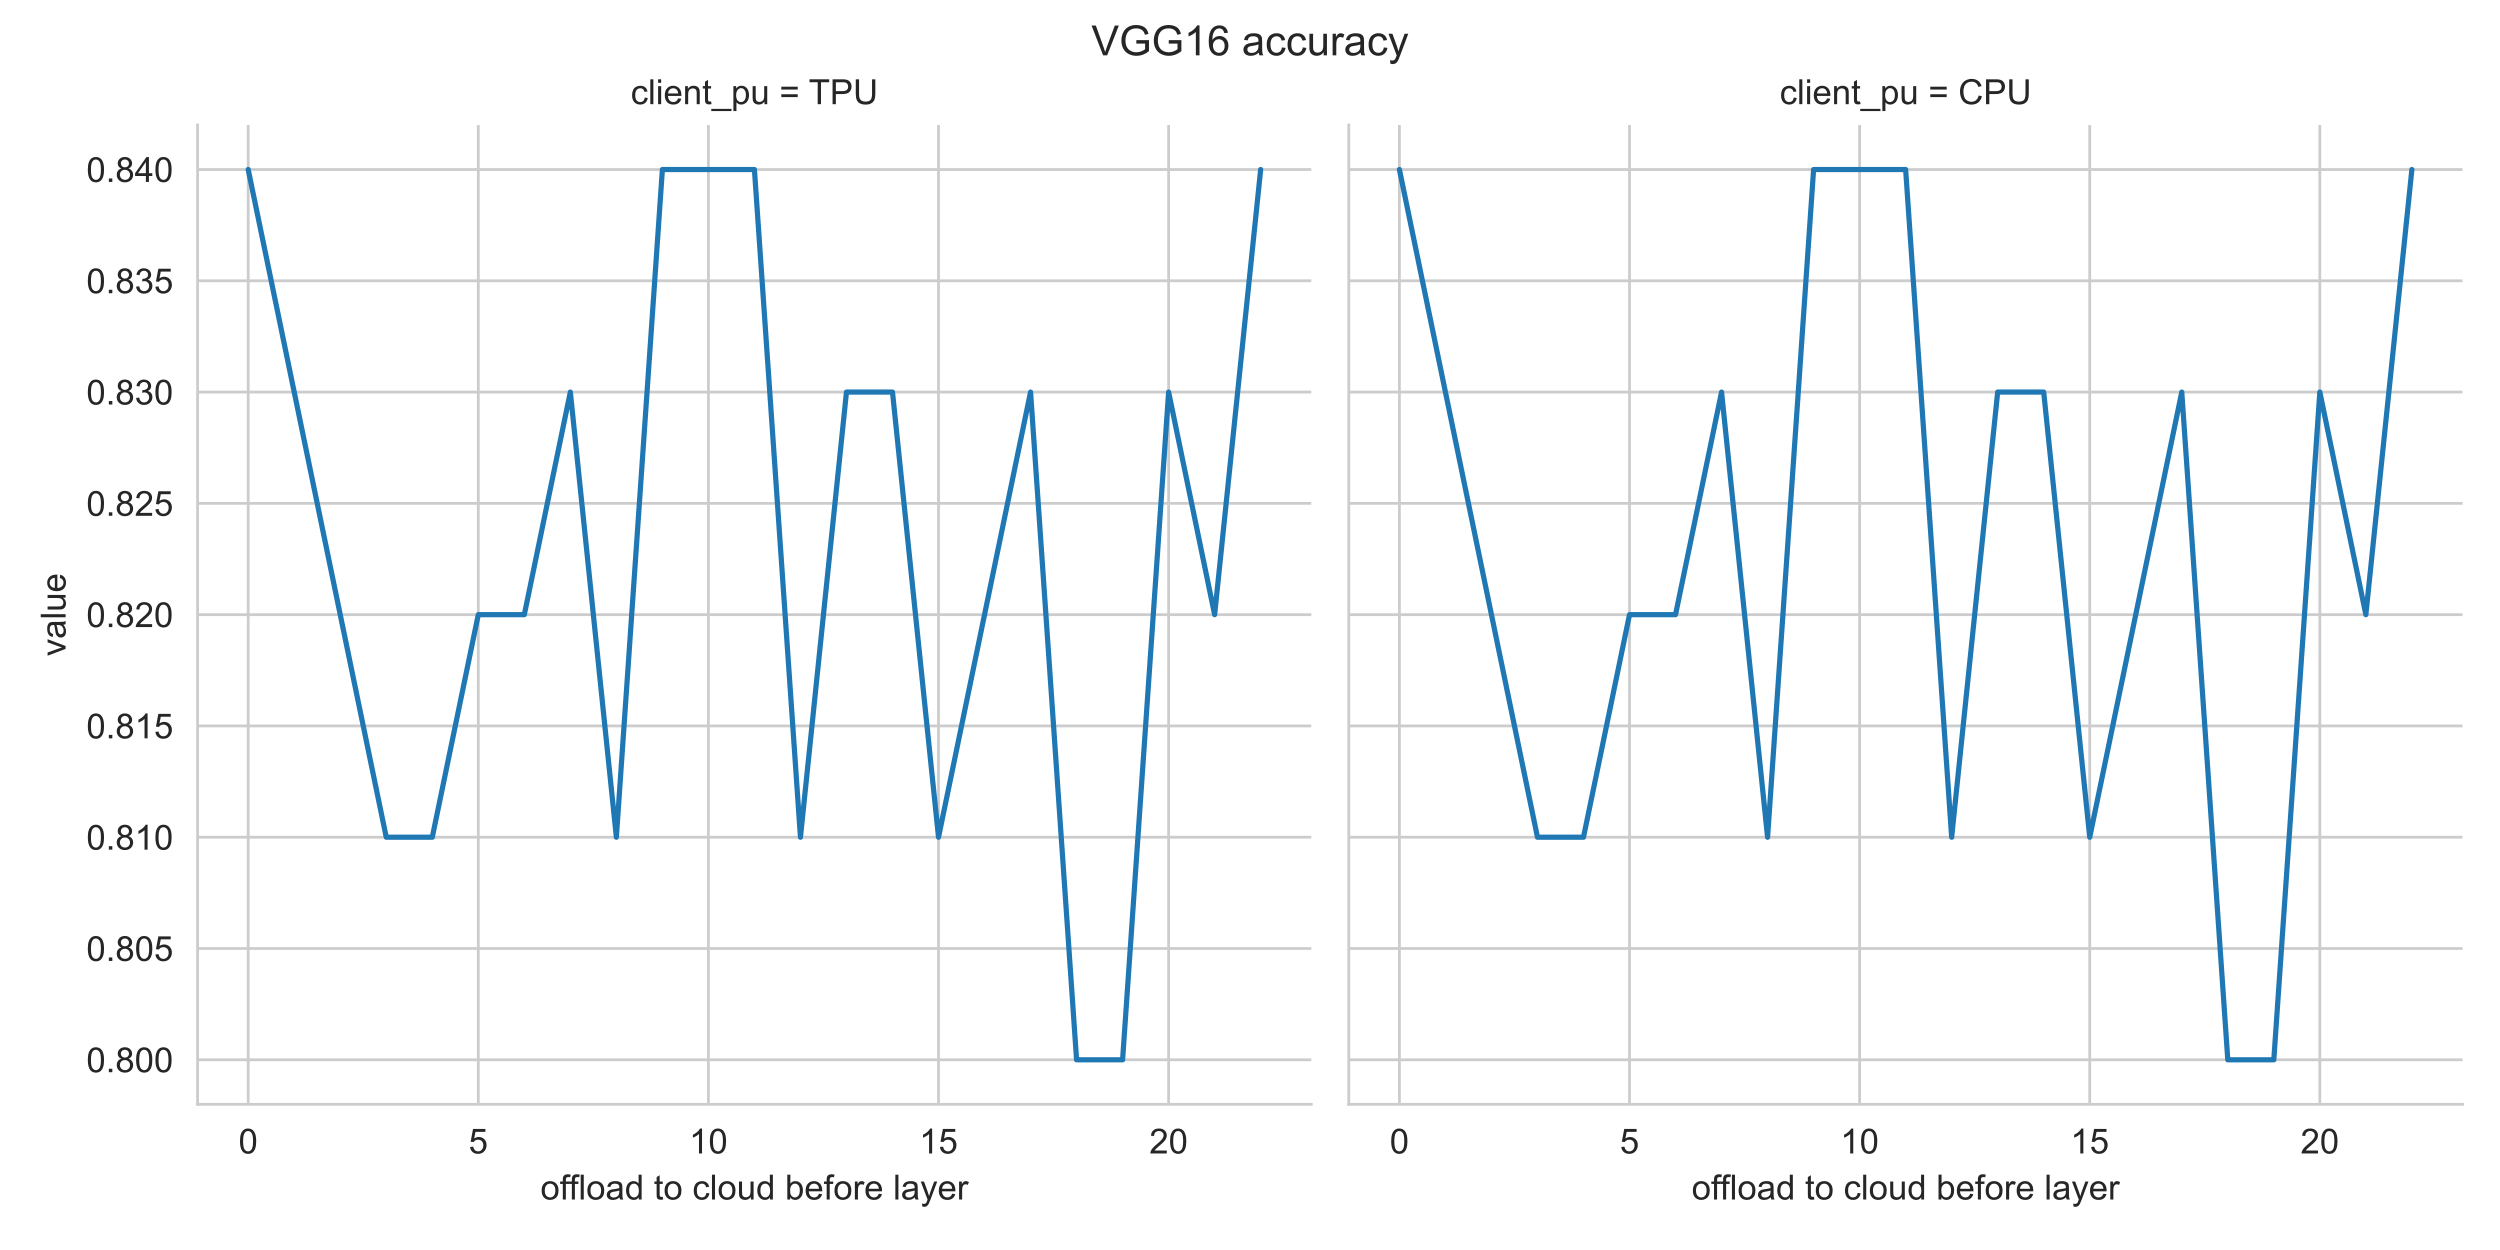
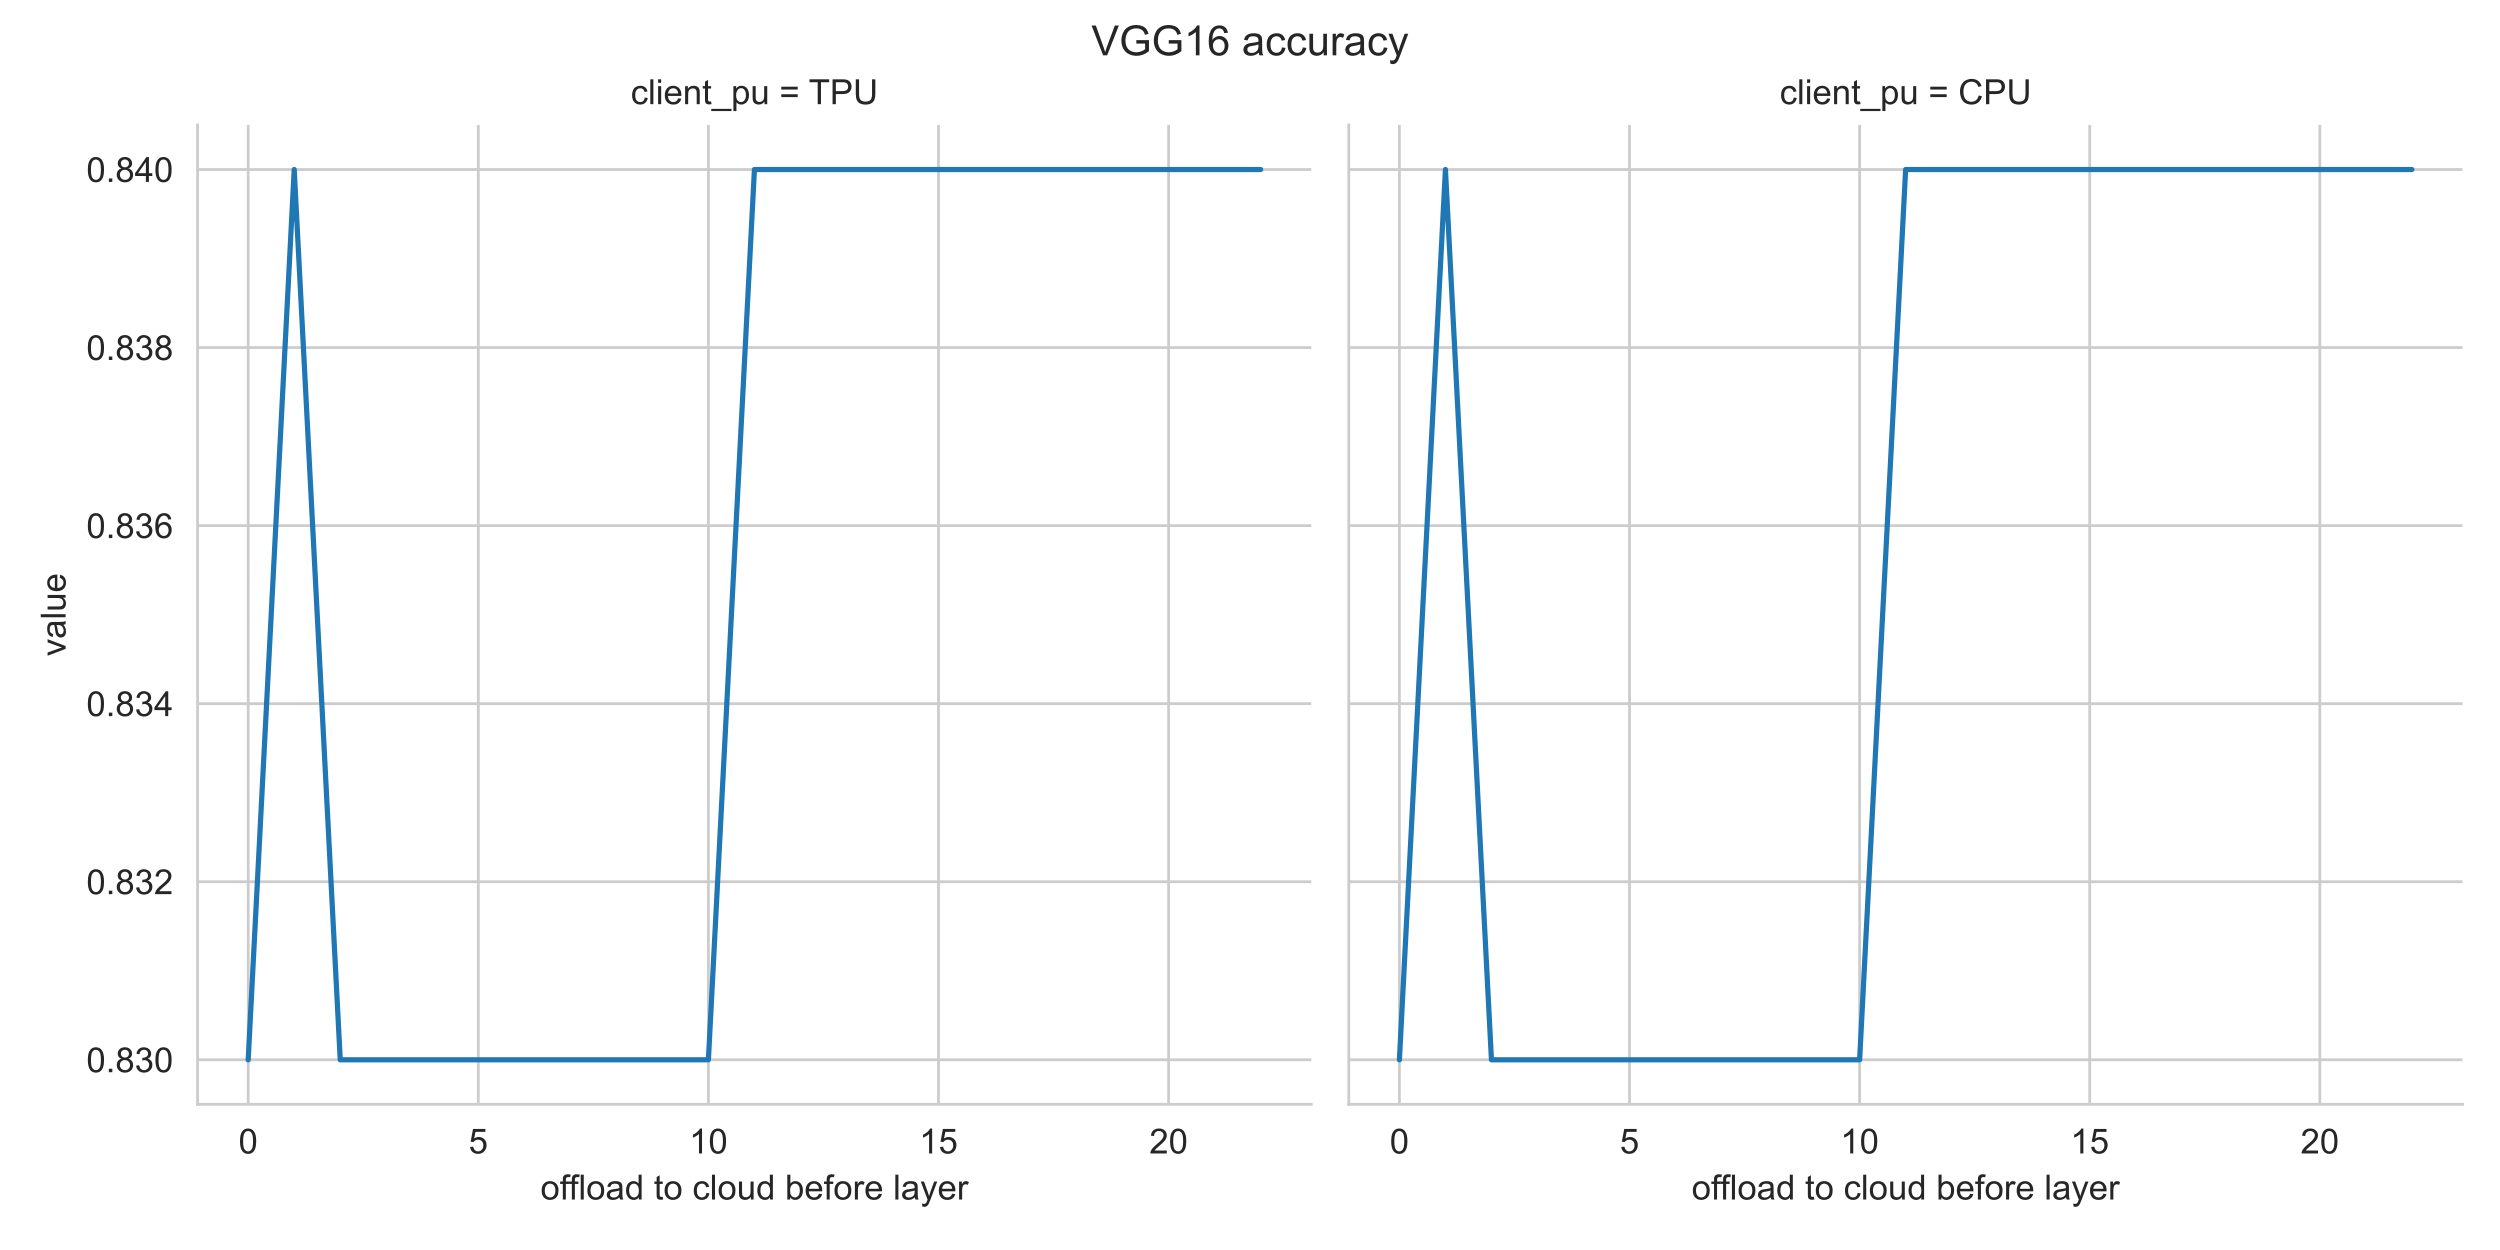
<svg xmlns="http://www.w3.org/2000/svg" xmlns:xlink="http://www.w3.org/1999/xlink" width="720pt" height="360pt" viewBox="0 0 720 360" version="1.1">
  <defs>
    <style type="text/css">*{stroke-linejoin: round; stroke-linecap: butt}</style>
  </defs>
  <g id="figure_1">
    <g id="patch_1">
      <path d="M 0 360  L 720 360  L 720 0  L 0 0  z " style="fill: #ffffff" />
    </g>
    <g id="axes_1">
      <g id="patch_2">
        <path d="M 56.9 318.04  L 377.65 318.04  L 377.65 36  L 56.9 36  z " style="fill: #ffffff" />
      </g>
      <g id="matplotlib.axis_1">
        <g id="xtick_1">
          <g id="line2d_1">
-             <path d="M 71.48 318.04  L 71.48 36  " clip-path="url(#p18157ffab8)" style="fill: none; stroke: #cccccc; stroke-width: 0.8; stroke-linecap: round" />
+             <path d="M 71.48 318.04  L 71.48 36  " clip-path="url(#pc9072cacc8)" style="fill: none; stroke: #cccccc; stroke-width: 0.8; stroke-linecap: round" />
          </g>
          <g id="text_1">
            <g style="fill: #262626" transform="translate(68.69908 332.1978) scale(0.1 -0.1)">
              <defs>
                <path id="ArialMT-30" d="M 266 2259  Q 266 3072 433 3567  Q 600 4063 929 4331  Q 1259 4600 1759 4600  Q 2128 4600 2406 4451  Q 2684 4303 2865 4023  Q 3047 3744 3150 3342  Q 3253 2941 3253 2259  Q 3253 1453 3087 958  Q 2922 463 2592 192  Q 2263 -78 1759 -78  Q 1097 -78 719 397  Q 266 969 266 2259  z M 844 2259  Q 844 1131 1108 757  Q 1372 384 1759 384  Q 2147 384 2411 759  Q 2675 1134 2675 2259  Q 2675 3391 2411 3762  Q 2147 4134 1753 4134  Q 1366 4134 1134 3806  Q 844 3388 844 2259  z " transform="scale(0.015625)" />
              </defs>
              <use xlink:href="#ArialMT-30" />
            </g>
          </g>
        </g>
        <g id="xtick_2">
          <g id="line2d_2">
-             <path d="M 137.75 318.04  L 137.75 36  " clip-path="url(#p18157ffab8)" style="fill: none; stroke: #cccccc; stroke-width: 0.8; stroke-linecap: round" />
+             <path d="M 137.75 318.04  L 137.75 36  " clip-path="url(#pc9072cacc8)" style="fill: none; stroke: #cccccc; stroke-width: 0.8; stroke-linecap: round" />
          </g>
          <g id="text_2">
            <g style="fill: #262626" transform="translate(134.9697 332.1978) scale(0.1 -0.1)">
              <defs>
                <path id="ArialMT-35" d="M 266 1200  L 856 1250  Q 922 819 1161 601  Q 1400 384 1738 384  Q 2144 384 2425 690  Q 2706 997 2706 1503  Q 2706 1984 2436 2262  Q 2166 2541 1728 2541  Q 1456 2541 1237 2417  Q 1019 2294 894 2097  L 366 2166  L 809 4519  L 3088 4519  L 3088 3981  L 1259 3981  L 1013 2750  Q 1425 3038 1878 3038  Q 2478 3038 2890 2622  Q 3303 2206 3303 1553  Q 3303 931 2941 478  Q 2500 -78 1738 -78  Q 1113 -78 717 272  Q 322 622 266 1200  z " transform="scale(0.015625)" />
              </defs>
              <use xlink:href="#ArialMT-35" />
            </g>
          </g>
        </g>
        <g id="xtick_3">
          <g id="line2d_3">
-             <path d="M 204.021 318.04  L 204.021 36  " clip-path="url(#p18157ffab8)" style="fill: none; stroke: #cccccc; stroke-width: 0.8; stroke-linecap: round" />
+             <path d="M 204.021 318.04  L 204.021 36  " clip-path="url(#pc9072cacc8)" style="fill: none; stroke: #cccccc; stroke-width: 0.8; stroke-linecap: round" />
          </g>
          <g id="text_3">
            <g style="fill: #262626" transform="translate(198.4599 332.1978) scale(0.1 -0.1)">
              <defs>
                <path id="ArialMT-31" d="M 2384 0  L 1822 0  L 1822 3584  Q 1619 3391 1289 3197  Q 959 3003 697 2906  L 697 3450  Q 1169 3672 1522 3987  Q 1875 4303 2022 4600  L 2384 4600  L 2384 0  z " transform="scale(0.015625)" />
              </defs>
              <use xlink:href="#ArialMT-31" />
              <use xlink:href="#ArialMT-30" x="55.615" />
            </g>
          </g>
        </g>
        <g id="xtick_4">
          <g id="line2d_4">
-             <path d="M 270.292 318.04  L 270.292 36  " clip-path="url(#p18157ffab8)" style="fill: none; stroke: #cccccc; stroke-width: 0.8; stroke-linecap: round" />
+             <path d="M 270.292 318.04  L 270.292 36  " clip-path="url(#pc9072cacc8)" style="fill: none; stroke: #cccccc; stroke-width: 0.8; stroke-linecap: round" />
          </g>
          <g id="text_4">
            <g style="fill: #262626" transform="translate(264.7306 332.1978) scale(0.1 -0.1)">
              <use xlink:href="#ArialMT-31" />
              <use xlink:href="#ArialMT-35" x="55.615" />
            </g>
          </g>
        </g>
        <g id="xtick_5">
          <g id="line2d_5">
-             <path d="M 336.562 318.04  L 336.562 36  " clip-path="url(#p18157ffab8)" style="fill: none; stroke: #cccccc; stroke-width: 0.8; stroke-linecap: round" />
+             <path d="M 336.562 318.04  L 336.562 36  " clip-path="url(#pc9072cacc8)" style="fill: none; stroke: #cccccc; stroke-width: 0.8; stroke-linecap: round" />
          </g>
          <g id="text_5">
            <g style="fill: #262626" transform="translate(331.0013 332.1978) scale(0.1 -0.1)">
              <defs>
                <path id="ArialMT-32" d="M 3222 541  L 3222 0  L 194 0  Q 188 203 259 391  Q 375 700 629 1000  Q 884 1300 1366 1694  Q 2113 2306 2375 2664  Q 2638 3022 2638 3341  Q 2638 3675 2398 3904  Q 2159 4134 1775 4134  Q 1369 4134 1125 3890  Q 881 3647 878 3216  L 300 3275  Q 359 3922 746 4261  Q 1134 4600 1788 4600  Q 2447 4600 2831 4234  Q 3216 3869 3216 3328  Q 3216 3053 3103 2787  Q 2991 2522 2730 2228  Q 2469 1934 1863 1422  Q 1356 997 1212 845  Q 1069 694 975 541  L 3222 541  z " transform="scale(0.015625)" />
              </defs>
              <use xlink:href="#ArialMT-32" />
              <use xlink:href="#ArialMT-30" x="55.615" />
            </g>
          </g>
        </g>
        <g id="text_6">
          <g style="fill: #262626" transform="translate(155.6609 345.465) scale(0.1 -0.1)">
            <defs>
              <path id="ArialMT-6f" d="M 213 1659  Q 213 2581 725 3025  Q 1153 3394 1769 3394  Q 2453 3394 2887 2945  Q 3322 2497 3322 1706  Q 3322 1066 3130 698  Q 2938 331 2570 128  Q 2203 -75 1769 -75  Q 1072 -75 642 372  Q 213 819 213 1659  z M 791 1659  Q 791 1022 1069 705  Q 1347 388 1769 388  Q 2188 388 2466 706  Q 2744 1025 2744 1678  Q 2744 2294 2464 2611  Q 2184 2928 1769 2928  Q 1347 2928 1069 2612  Q 791 2297 791 1659  z " transform="scale(0.015625)" />
              <path id="ArialMT-66" d="M 556 0  L 556 2881  L 59 2881  L 59 3319  L 556 3319  L 556 3672  Q 556 4006 616 4169  Q 697 4388 901 4523  Q 1106 4659 1475 4659  Q 1713 4659 2000 4603  L 1916 4113  Q 1741 4144 1584 4144  Q 1328 4144 1222 4034  Q 1116 3925 1116 3625  L 1116 3319  L 1763 3319  L 1763 2881  L 1116 2881  L 1116 0  L 556 0  z " transform="scale(0.015625)" />
              <path id="ArialMT-6c" d="M 409 0  L 409 4581  L 972 4581  L 972 0  L 409 0  z " transform="scale(0.015625)" />
              <path id="ArialMT-61" d="M 2588 409  Q 2275 144 1986 34  Q 1697 -75 1366 -75  Q 819 -75 525 192  Q 231 459 231 875  Q 231 1119 342 1320  Q 453 1522 633 1644  Q 813 1766 1038 1828  Q 1203 1872 1538 1913  Q 2219 1994 2541 2106  Q 2544 2222 2544 2253  Q 2544 2597 2384 2738  Q 2169 2928 1744 2928  Q 1347 2928 1158 2789  Q 969 2650 878 2297  L 328 2372  Q 403 2725 575 2942  Q 747 3159 1072 3276  Q 1397 3394 1825 3394  Q 2250 3394 2515 3294  Q 2781 3194 2906 3042  Q 3031 2891 3081 2659  Q 3109 2516 3109 2141  L 3109 1391  Q 3109 606 3145 398  Q 3181 191 3288 0  L 2700 0  Q 2613 175 2588 409  z M 2541 1666  Q 2234 1541 1622 1453  Q 1275 1403 1131 1340  Q 988 1278 909 1158  Q 831 1038 831 891  Q 831 666 1001 516  Q 1172 366 1500 366  Q 1825 366 2078 508  Q 2331 650 2450 897  Q 2541 1088 2541 1459  L 2541 1666  z " transform="scale(0.015625)" />
              <path id="ArialMT-64" d="M 2575 0  L 2575 419  Q 2259 -75 1647 -75  Q 1250 -75 917 144  Q 584 363 401 755  Q 219 1147 219 1656  Q 219 2153 384 2558  Q 550 2963 881 3178  Q 1213 3394 1622 3394  Q 1922 3394 2156 3267  Q 2391 3141 2538 2938  L 2538 4581  L 3097 4581  L 3097 0  L 2575 0  z M 797 1656  Q 797 1019 1065 703  Q 1334 388 1700 388  Q 2069 388 2326 689  Q 2584 991 2584 1609  Q 2584 2291 2321 2609  Q 2059 2928 1675 2928  Q 1300 2928 1048 2622  Q 797 2316 797 1656  z " transform="scale(0.015625)" />
              <path id="ArialMT-20" transform="scale(0.015625)" />
              <path id="ArialMT-74" d="M 1650 503  L 1731 6  Q 1494 -44 1306 -44  Q 1000 -44 831 53  Q 663 150 594 308  Q 525 466 525 972  L 525 2881  L 113 2881  L 113 3319  L 525 3319  L 525 4141  L 1084 4478  L 1084 3319  L 1650 3319  L 1650 2881  L 1084 2881  L 1084 941  Q 1084 700 1114 631  Q 1144 563 1211 522  Q 1278 481 1403 481  Q 1497 481 1650 503  z " transform="scale(0.015625)" />
              <path id="ArialMT-63" d="M 2588 1216  L 3141 1144  Q 3050 572 2676 248  Q 2303 -75 1759 -75  Q 1078 -75 664 370  Q 250 816 250 1647  Q 250 2184 428 2587  Q 606 2991 970 3192  Q 1334 3394 1763 3394  Q 2303 3394 2647 3120  Q 2991 2847 3088 2344  L 2541 2259  Q 2463 2594 2264 2762  Q 2066 2931 1784 2931  Q 1359 2931 1093 2626  Q 828 2322 828 1663  Q 828 994 1084 691  Q 1341 388 1753 388  Q 2084 388 2306 591  Q 2528 794 2588 1216  z " transform="scale(0.015625)" />
              <path id="ArialMT-75" d="M 2597 0  L 2597 488  Q 2209 -75 1544 -75  Q 1250 -75 995 37  Q 741 150 617 320  Q 494 491 444 738  Q 409 903 409 1263  L 409 3319  L 972 3319  L 972 1478  Q 972 1038 1006 884  Q 1059 663 1231 536  Q 1403 409 1656 409  Q 1909 409 2131 539  Q 2353 669 2445 892  Q 2538 1116 2538 1541  L 2538 3319  L 3100 3319  L 3100 0  L 2597 0  z " transform="scale(0.015625)" />
              <path id="ArialMT-62" d="M 941 0  L 419 0  L 419 4581  L 981 4581  L 981 2947  Q 1338 3394 1891 3394  Q 2197 3394 2470 3270  Q 2744 3147 2920 2923  Q 3097 2700 3197 2384  Q 3297 2069 3297 1709  Q 3297 856 2875 390  Q 2453 -75 1863 -75  Q 1275 -75 941 416  L 941 0  z M 934 1684  Q 934 1088 1097 822  Q 1363 388 1816 388  Q 2184 388 2453 708  Q 2722 1028 2722 1663  Q 2722 2313 2464 2622  Q 2206 2931 1841 2931  Q 1472 2931 1203 2611  Q 934 2291 934 1684  z " transform="scale(0.015625)" />
              <path id="ArialMT-65" d="M 2694 1069  L 3275 997  Q 3138 488 2766 206  Q 2394 -75 1816 -75  Q 1088 -75 661 373  Q 234 822 234 1631  Q 234 2469 665 2931  Q 1097 3394 1784 3394  Q 2450 3394 2872 2941  Q 3294 2488 3294 1666  Q 3294 1616 3291 1516  L 816 1516  Q 847 969 1125 678  Q 1403 388 1819 388  Q 2128 388 2347 550  Q 2566 713 2694 1069  z M 847 1978  L 2700 1978  Q 2663 2397 2488 2606  Q 2219 2931 1791 2931  Q 1403 2931 1139 2672  Q 875 2413 847 1978  z " transform="scale(0.015625)" />
              <path id="ArialMT-72" d="M 416 0  L 416 3319  L 922 3319  L 922 2816  Q 1116 3169 1280 3281  Q 1444 3394 1641 3394  Q 1925 3394 2219 3213  L 2025 2691  Q 1819 2813 1613 2813  Q 1428 2813 1281 2702  Q 1134 2591 1072 2394  Q 978 2094 978 1738  L 978 0  L 416 0  z " transform="scale(0.015625)" />
              <path id="ArialMT-79" d="M 397 -1278  L 334 -750  Q 519 -800 656 -800  Q 844 -800 956 -737  Q 1069 -675 1141 -563  Q 1194 -478 1313 -144  Q 1328 -97 1363 -6  L 103 3319  L 709 3319  L 1400 1397  Q 1534 1031 1641 628  Q 1738 1016 1872 1384  L 2581 3319  L 3144 3319  L 1881 -56  Q 1678 -603 1566 -809  Q 1416 -1088 1222 -1217  Q 1028 -1347 759 -1347  Q 597 -1347 397 -1278  z " transform="scale(0.015625)" />
            </defs>
            <use xlink:href="#ArialMT-6f" />
            <use xlink:href="#ArialMT-66" x="55.615" />
            <use xlink:href="#ArialMT-66" x="81.648" />
            <use xlink:href="#ArialMT-6c" x="109.432" />
            <use xlink:href="#ArialMT-6f" x="131.648" />
            <use xlink:href="#ArialMT-61" x="187.264" />
            <use xlink:href="#ArialMT-64" x="242.879" />
            <use xlink:href="#ArialMT-20" x="298.494" />
            <use xlink:href="#ArialMT-74" x="326.277" />
            <use xlink:href="#ArialMT-6f" x="354.061" />
            <use xlink:href="#ArialMT-20" x="409.676" />
            <use xlink:href="#ArialMT-63" x="437.459" />
            <use xlink:href="#ArialMT-6c" x="487.459" />
            <use xlink:href="#ArialMT-6f" x="509.676" />
            <use xlink:href="#ArialMT-75" x="565.291" />
            <use xlink:href="#ArialMT-64" x="620.906" />
            <use xlink:href="#ArialMT-20" x="676.521" />
            <use xlink:href="#ArialMT-62" x="704.305" />
            <use xlink:href="#ArialMT-65" x="759.92" />
            <use xlink:href="#ArialMT-66" x="815.535" />
            <use xlink:href="#ArialMT-6f" x="843.318" />
            <use xlink:href="#ArialMT-72" x="898.934" />
            <use xlink:href="#ArialMT-65" x="932.234" />
            <use xlink:href="#ArialMT-20" x="987.85" />
            <use xlink:href="#ArialMT-6c" x="1015.633" />
            <use xlink:href="#ArialMT-61" x="1037.85" />
            <use xlink:href="#ArialMT-79" x="1093.465" />
            <use xlink:href="#ArialMT-65" x="1143.465" />
            <use xlink:href="#ArialMT-72" x="1199.08" />
          </g>
        </g>
      </g>
      <g id="matplotlib.axis_2">
        <g id="ytick_1">
          <g id="line2d_6">
-             <path d="M 56.9 305.22  L 377.65 305.22  " clip-path="url(#p18157ffab8)" style="fill: none; stroke: #cccccc; stroke-width: 0.8; stroke-linecap: round" />
+             <path d="M 56.9 305.22  L 377.65 305.22  " clip-path="url(#pc9072cacc8)" style="fill: none; stroke: #cccccc; stroke-width: 0.8; stroke-linecap: round" />
          </g>
          <g id="text_7">
            <g style="fill: #262626" transform="translate(24.87813 308.7989) scale(0.1 -0.1)">
              <defs>
                <path id="ArialMT-2e" d="M 581 0  L 581 641  L 1222 641  L 1222 0  L 581 0  z " transform="scale(0.015625)" />
                <path id="ArialMT-38" d="M 1131 2484  Q 781 2613 612 2850  Q 444 3088 444 3419  Q 444 3919 803 4259  Q 1163 4600 1759 4600  Q 2359 4600 2725 4251  Q 3091 3903 3091 3403  Q 3091 3084 2923 2848  Q 2756 2613 2416 2484  Q 2838 2347 3058 2040  Q 3278 1734 3278 1309  Q 3278 722 2862 322  Q 2447 -78 1769 -78  Q 1091 -78 675 323  Q 259 725 259 1325  Q 259 1772 486 2073  Q 713 2375 1131 2484  z M 1019 3438  Q 1019 3113 1228 2906  Q 1438 2700 1772 2700  Q 2097 2700 2305 2904  Q 2513 3109 2513 3406  Q 2513 3716 2298 3927  Q 2084 4138 1766 4138  Q 1444 4138 1231 3931  Q 1019 3725 1019 3438  z M 838 1322  Q 838 1081 952 856  Q 1066 631 1291 507  Q 1516 384 1775 384  Q 2178 384 2440 643  Q 2703 903 2703 1303  Q 2703 1709 2433 1975  Q 2163 2241 1756 2241  Q 1359 2241 1098 1978  Q 838 1716 838 1322  z " transform="scale(0.015625)" />
-               </defs>
-               <use xlink:href="#ArialMT-30" />
-               <use xlink:href="#ArialMT-2e" x="55.615" />
-               <use xlink:href="#ArialMT-38" x="83.398" />
-               <use xlink:href="#ArialMT-30" x="139.014" />
+                 <path id="ArialMT-33" d="M 269 1209  L 831 1284  Q 928 806 1161 595  Q 1394 384 1728 384  Q 2125 384 2398 659  Q 2672 934 2672 1341  Q 2672 1728 2419 1979  Q 2166 2231 1775 2231  Q 1616 2231 1378 2169  L 1441 2663  Q 1497 2656 1531 2656  Q 1891 2656 2178 2843  Q 2466 3031 2466 3422  Q 2466 3731 2256 3934  Q 2047 4138 1716 4138  Q 1388 4138 1169 3931  Q 950 3725 888 3313  L 325 3413  Q 428 3978 793 4289  Q 1159 4600 1703 4600  Q 2078 4600 2393 4439  Q 2709 4278 2876 4000  Q 3044 3722 3044 3409  Q 3044 3113 2884 2869  Q 2725 2625 2413 2481  Q 2819 2388 3044 2092  Q 3269 1797 3269 1353  Q 3269 753 2831 336  Q 2394 -81 1725 -81  Q 1122 -81 723 278  Q 325 638 269 1209  z " transform="scale(0.015625)" />
+               </defs>
+               <use xlink:href="#ArialMT-30" />
+               <use xlink:href="#ArialMT-2e" x="55.615" />
+               <use xlink:href="#ArialMT-38" x="83.398" />
+               <use xlink:href="#ArialMT-33" x="139.014" />
              <use xlink:href="#ArialMT-30" x="194.629" />
            </g>
          </g>
        </g>
        <g id="ytick_2">
          <g id="line2d_7">
-             <path d="M 56.9 273.17  L 377.65 273.17  " clip-path="url(#p18157ffab8)" style="fill: none; stroke: #cccccc; stroke-width: 0.8; stroke-linecap: round" />
+             <path d="M 56.9 253.94  L 377.65 253.94  " clip-path="url(#pc9072cacc8)" style="fill: none; stroke: #cccccc; stroke-width: 0.8; stroke-linecap: round" />
          </g>
          <g id="text_8">
-             <g style="fill: #262626" transform="translate(24.87813 276.7489) scale(0.1 -0.1)">
-               <use xlink:href="#ArialMT-30" />
-               <use xlink:href="#ArialMT-2e" x="55.615" />
-               <use xlink:href="#ArialMT-38" x="83.398" />
-               <use xlink:href="#ArialMT-30" x="139.014" />
-               <use xlink:href="#ArialMT-35" x="194.629" />
+             <g style="fill: #262626" transform="translate(24.87813 257.5189) scale(0.1 -0.1)">
+               <use xlink:href="#ArialMT-30" />
+               <use xlink:href="#ArialMT-2e" x="55.615" />
+               <use xlink:href="#ArialMT-38" x="83.398" />
+               <use xlink:href="#ArialMT-33" x="139.014" />
+               <use xlink:href="#ArialMT-32" x="194.629" />
            </g>
          </g>
        </g>
        <g id="ytick_3">
          <g id="line2d_8">
-             <path d="M 56.9 241.12  L 377.65 241.12  " clip-path="url(#p18157ffab8)" style="fill: none; stroke: #cccccc; stroke-width: 0.8; stroke-linecap: round" />
+             <path d="M 56.9 202.66  L 377.65 202.66  " clip-path="url(#pc9072cacc8)" style="fill: none; stroke: #cccccc; stroke-width: 0.8; stroke-linecap: round" />
          </g>
          <g id="text_9">
-             <g style="fill: #262626" transform="translate(24.87813 244.6989) scale(0.1 -0.1)">
-               <use xlink:href="#ArialMT-30" />
-               <use xlink:href="#ArialMT-2e" x="55.615" />
-               <use xlink:href="#ArialMT-38" x="83.398" />
-               <use xlink:href="#ArialMT-31" x="139.014" />
-               <use xlink:href="#ArialMT-30" x="194.629" />
+             <g style="fill: #262626" transform="translate(24.87813 206.2389) scale(0.1 -0.1)">
+               <defs>
+                 <path id="ArialMT-34" d="M 2069 0  L 2069 1097  L 81 1097  L 81 1613  L 2172 4581  L 2631 4581  L 2631 1613  L 3250 1613  L 3250 1097  L 2631 1097  L 2631 0  L 2069 0  z M 2069 1613  L 2069 3678  L 634 1613  L 2069 1613  z " transform="scale(0.015625)" />
+               </defs>
+               <use xlink:href="#ArialMT-30" />
+               <use xlink:href="#ArialMT-2e" x="55.615" />
+               <use xlink:href="#ArialMT-38" x="83.398" />
+               <use xlink:href="#ArialMT-33" x="139.014" />
+               <use xlink:href="#ArialMT-34" x="194.629" />
            </g>
          </g>
        </g>
        <g id="ytick_4">
          <g id="line2d_9">
-             <path d="M 56.9 209.07  L 377.65 209.07  " clip-path="url(#p18157ffab8)" style="fill: none; stroke: #cccccc; stroke-width: 0.8; stroke-linecap: round" />
+             <path d="M 56.9 151.38  L 377.65 151.38  " clip-path="url(#pc9072cacc8)" style="fill: none; stroke: #cccccc; stroke-width: 0.8; stroke-linecap: round" />
          </g>
          <g id="text_10">
-             <g style="fill: #262626" transform="translate(24.87813 212.6489) scale(0.1 -0.1)">
-               <use xlink:href="#ArialMT-30" />
-               <use xlink:href="#ArialMT-2e" x="55.615" />
-               <use xlink:href="#ArialMT-38" x="83.398" />
-               <use xlink:href="#ArialMT-31" x="139.014" />
-               <use xlink:href="#ArialMT-35" x="194.629" />
+             <g style="fill: #262626" transform="translate(24.87813 154.9589) scale(0.1 -0.1)">
+               <defs>
+                 <path id="ArialMT-36" d="M 3184 3459  L 2625 3416  Q 2550 3747 2413 3897  Q 2184 4138 1850 4138  Q 1581 4138 1378 3988  Q 1113 3794 959 3422  Q 806 3050 800 2363  Q 1003 2672 1297 2822  Q 1591 2972 1913 2972  Q 2475 2972 2870 2558  Q 3266 2144 3266 1488  Q 3266 1056 3080 686  Q 2894 316 2569 119  Q 2244 -78 1831 -78  Q 1128 -78 684 439  Q 241 956 241 2144  Q 241 3472 731 4075  Q 1159 4600 1884 4600  Q 2425 4600 2770 4297  Q 3116 3994 3184 3459  z M 888 1484  Q 888 1194 1011 928  Q 1134 663 1356 523  Q 1578 384 1822 384  Q 2178 384 2434 671  Q 2691 959 2691 1453  Q 2691 1928 2437 2201  Q 2184 2475 1800 2475  Q 1419 2475 1153 2201  Q 888 1928 888 1484  z " transform="scale(0.015625)" />
+               </defs>
+               <use xlink:href="#ArialMT-30" />
+               <use xlink:href="#ArialMT-2e" x="55.615" />
+               <use xlink:href="#ArialMT-38" x="83.398" />
+               <use xlink:href="#ArialMT-33" x="139.014" />
+               <use xlink:href="#ArialMT-36" x="194.629" />
            </g>
          </g>
        </g>
        <g id="ytick_5">
          <g id="line2d_10">
-             <path d="M 56.9 177.02  L 377.65 177.02  " clip-path="url(#p18157ffab8)" style="fill: none; stroke: #cccccc; stroke-width: 0.8; stroke-linecap: round" />
+             <path d="M 56.9 100.1  L 377.65 100.1  " clip-path="url(#pc9072cacc8)" style="fill: none; stroke: #cccccc; stroke-width: 0.8; stroke-linecap: round" />
          </g>
          <g id="text_11">
-             <g style="fill: #262626" transform="translate(24.87813 180.5989) scale(0.1 -0.1)">
-               <use xlink:href="#ArialMT-30" />
-               <use xlink:href="#ArialMT-2e" x="55.615" />
-               <use xlink:href="#ArialMT-38" x="83.398" />
-               <use xlink:href="#ArialMT-32" x="139.014" />
-               <use xlink:href="#ArialMT-30" x="194.629" />
+             <g style="fill: #262626" transform="translate(24.87813 103.6789) scale(0.1 -0.1)">
+               <use xlink:href="#ArialMT-30" />
+               <use xlink:href="#ArialMT-2e" x="55.615" />
+               <use xlink:href="#ArialMT-38" x="83.398" />
+               <use xlink:href="#ArialMT-33" x="139.014" />
+               <use xlink:href="#ArialMT-38" x="194.629" />
            </g>
          </g>
        </g>
        <g id="ytick_6">
          <g id="line2d_11">
-             <path d="M 56.9 144.97  L 377.65 144.97  " clip-path="url(#p18157ffab8)" style="fill: none; stroke: #cccccc; stroke-width: 0.8; stroke-linecap: round" />
+             <path d="M 56.9 48.82  L 377.65 48.82  " clip-path="url(#pc9072cacc8)" style="fill: none; stroke: #cccccc; stroke-width: 0.8; stroke-linecap: round" />
          </g>
          <g id="text_12">
-             <g style="fill: #262626" transform="translate(24.87813 148.5489) scale(0.1 -0.1)">
-               <use xlink:href="#ArialMT-30" />
-               <use xlink:href="#ArialMT-2e" x="55.615" />
-               <use xlink:href="#ArialMT-38" x="83.398" />
-               <use xlink:href="#ArialMT-32" x="139.014" />
-               <use xlink:href="#ArialMT-35" x="194.629" />
-             </g>
-           </g>
-         </g>
-         <g id="ytick_7">
-           <g id="line2d_12">
-             <path d="M 56.9 112.92  L 377.65 112.92  " clip-path="url(#p18157ffab8)" style="fill: none; stroke: #cccccc; stroke-width: 0.8; stroke-linecap: round" />
-           </g>
-           <g id="text_13">
-             <g style="fill: #262626" transform="translate(24.87813 116.4989) scale(0.1 -0.1)">
-               <defs>
-                 <path id="ArialMT-33" d="M 269 1209  L 831 1284  Q 928 806 1161 595  Q 1394 384 1728 384  Q 2125 384 2398 659  Q 2672 934 2672 1341  Q 2672 1728 2419 1979  Q 2166 2231 1775 2231  Q 1616 2231 1378 2169  L 1441 2663  Q 1497 2656 1531 2656  Q 1891 2656 2178 2843  Q 2466 3031 2466 3422  Q 2466 3731 2256 3934  Q 2047 4138 1716 4138  Q 1388 4138 1169 3931  Q 950 3725 888 3313  L 325 3413  Q 428 3978 793 4289  Q 1159 4600 1703 4600  Q 2078 4600 2393 4439  Q 2709 4278 2876 4000  Q 3044 3722 3044 3409  Q 3044 3113 2884 2869  Q 2725 2625 2413 2481  Q 2819 2388 3044 2092  Q 3269 1797 3269 1353  Q 3269 753 2831 336  Q 2394 -81 1725 -81  Q 1122 -81 723 278  Q 325 638 269 1209  z " transform="scale(0.015625)" />
-               </defs>
-               <use xlink:href="#ArialMT-30" />
-               <use xlink:href="#ArialMT-2e" x="55.615" />
-               <use xlink:href="#ArialMT-38" x="83.398" />
-               <use xlink:href="#ArialMT-33" x="139.014" />
-               <use xlink:href="#ArialMT-30" x="194.629" />
-             </g>
-           </g>
-         </g>
-         <g id="ytick_8">
-           <g id="line2d_13">
-             <path d="M 56.9 80.87  L 377.65 80.87  " clip-path="url(#p18157ffab8)" style="fill: none; stroke: #cccccc; stroke-width: 0.8; stroke-linecap: round" />
-           </g>
-           <g id="text_14">
-             <g style="fill: #262626" transform="translate(24.87813 84.44891) scale(0.1 -0.1)">
-               <use xlink:href="#ArialMT-30" />
-               <use xlink:href="#ArialMT-2e" x="55.615" />
-               <use xlink:href="#ArialMT-38" x="83.398" />
-               <use xlink:href="#ArialMT-33" x="139.014" />
-               <use xlink:href="#ArialMT-35" x="194.629" />
-             </g>
-           </g>
-         </g>
-         <g id="ytick_9">
-           <g id="line2d_14">
-             <path d="M 56.9 48.82  L 377.65 48.82  " clip-path="url(#p18157ffab8)" style="fill: none; stroke: #cccccc; stroke-width: 0.8; stroke-linecap: round" />
-           </g>
-           <g id="text_15">
            <g style="fill: #262626" transform="translate(24.87813 52.39891) scale(0.1 -0.1)">
-               <defs>
-                 <path id="ArialMT-34" d="M 2069 0  L 2069 1097  L 81 1097  L 81 1613  L 2172 4581  L 2631 4581  L 2631 1613  L 3250 1613  L 3250 1097  L 2631 1097  L 2631 0  L 2069 0  z M 2069 1613  L 2069 3678  L 634 1613  L 2069 1613  z " transform="scale(0.015625)" />
-               </defs>
              <use xlink:href="#ArialMT-30" />
              <use xlink:href="#ArialMT-2e" x="55.615" />
              <use xlink:href="#ArialMT-38" x="83.398" />
              <use xlink:href="#ArialMT-34" x="139.014" />
              <use xlink:href="#ArialMT-30" x="194.629" />
            </g>
          </g>
        </g>
-         <g id="text_16">
+         <g id="text_13">
          <g style="fill: #262626" transform="translate(18.89062 188.9723) rotate(-90) scale(0.1 -0.1)">
            <defs>
              <path id="ArialMT-76" d="M 1344 0  L 81 3319  L 675 3319  L 1388 1331  Q 1503 1009 1600 663  Q 1675 925 1809 1294  L 2547 3319  L 3125 3319  L 1869 0  L 1344 0  z " transform="scale(0.015625)" />
            </defs>
            <use xlink:href="#ArialMT-76" />
            <use xlink:href="#ArialMT-61" x="50" />
            <use xlink:href="#ArialMT-6c" x="105.615" />
            <use xlink:href="#ArialMT-75" x="127.832" />
            <use xlink:href="#ArialMT-65" x="183.447" />
          </g>
        </g>
      </g>
      <g id="PolyCollection_1" />
-       <g id="line2d_15">
-         <path d="M 71.48 48.82  L 84.734 112.92  L 97.988 177.02  L 111.242 241.12  L 124.496 241.12  L 137.75 177.02  L 151.004 177.02  L 164.258 112.92  L 177.513 241.12  L 190.767 48.82  L 204.021 48.82  L 217.275 48.82  L 230.529 241.12  L 243.783 112.92  L 257.037 112.92  L 270.292 241.12  L 283.546 177.02  L 296.8 112.92  L 310.054 305.22  L 323.308 305.22  L 336.562 112.92  L 349.816 177.02  L 363.07 48.82  " clip-path="url(#p18157ffab8)" style="fill: none; stroke: #1f77b4; stroke-width: 1.5; stroke-linecap: round" />
+       <g id="line2d_12">
+         <path d="M 71.48 305.22  L 84.734 48.82  L 97.988 305.22  L 111.242 305.22  L 124.496 305.22  L 137.75 305.22  L 151.004 305.22  L 164.258 305.22  L 177.513 305.22  L 190.767 305.22  L 204.021 305.22  L 217.275 48.82  L 230.529 48.82  L 243.783 48.82  L 257.037 48.82  L 270.292 48.82  L 283.546 48.82  L 296.8 48.82  L 310.054 48.82  L 323.308 48.82  L 336.562 48.82  L 349.816 48.82  L 363.07 48.82  " clip-path="url(#pc9072cacc8)" style="fill: none; stroke: #1f77b4; stroke-width: 1.5; stroke-linecap: round" />
      </g>
      <g id="patch_3">
        <path d="M 56.9 318.04  L 56.9 36  " style="fill: none; stroke: #cccccc; stroke-width: 0.8; stroke-linejoin: miter; stroke-linecap: square" />
      </g>
      <g id="patch_4">
        <path d="M 56.9 318.04  L 377.65 318.04  " style="fill: none; stroke: #cccccc; stroke-width: 0.8; stroke-linejoin: miter; stroke-linecap: square" />
      </g>
-       <g id="text_17">
+       <g id="text_14">
        <g style="fill: #262626" transform="translate(181.6508 30) scale(0.1 -0.1)">
          <defs>
            <path id="ArialMT-69" d="M 425 3934  L 425 4581  L 988 4581  L 988 3934  L 425 3934  z M 425 0  L 425 3319  L 988 3319  L 988 0  L 425 0  z " transform="scale(0.015625)" />
            <path id="ArialMT-6e" d="M 422 0  L 422 3319  L 928 3319  L 928 2847  Q 1294 3394 1984 3394  Q 2284 3394 2536 3286  Q 2788 3178 2913 3003  Q 3038 2828 3088 2588  Q 3119 2431 3119 2041  L 3119 0  L 2556 0  L 2556 2019  Q 2556 2363 2490 2533  Q 2425 2703 2258 2804  Q 2091 2906 1866 2906  Q 1506 2906 1245 2678  Q 984 2450 984 1813  L 984 0  L 422 0  z " transform="scale(0.015625)" />
            <path id="ArialMT-5f" d="M -97 -1272  L -97 -866  L 3631 -866  L 3631 -1272  L -97 -1272  z " transform="scale(0.015625)" />
            <path id="ArialMT-70" d="M 422 -1272  L 422 3319  L 934 3319  L 934 2888  Q 1116 3141 1344 3267  Q 1572 3394 1897 3394  Q 2322 3394 2647 3175  Q 2972 2956 3137 2557  Q 3303 2159 3303 1684  Q 3303 1175 3120 767  Q 2938 359 2589 142  Q 2241 -75 1856 -75  Q 1575 -75 1351 44  Q 1128 163 984 344  L 984 -1272  L 422 -1272  z M 931 1641  Q 931 1000 1190 694  Q 1450 388 1819 388  Q 2194 388 2461 705  Q 2728 1022 2728 1688  Q 2728 2322 2467 2637  Q 2206 2953 1844 2953  Q 1484 2953 1207 2617  Q 931 2281 931 1641  z " transform="scale(0.015625)" />
            <path id="ArialMT-3d" d="M 3381 2694  L 356 2694  L 356 3219  L 3381 3219  L 3381 2694  z M 3381 1303  L 356 1303  L 356 1828  L 3381 1828  L 3381 1303  z " transform="scale(0.015625)" />
            <path id="ArialMT-54" d="M 1659 0  L 1659 4041  L 150 4041  L 150 4581  L 3781 4581  L 3781 4041  L 2266 4041  L 2266 0  L 1659 0  z " transform="scale(0.015625)" />
            <path id="ArialMT-50" d="M 494 0  L 494 4581  L 2222 4581  Q 2678 4581 2919 4538  Q 3256 4481 3484 4323  Q 3713 4166 3852 3881  Q 3991 3597 3991 3256  Q 3991 2672 3619 2267  Q 3247 1863 2275 1863  L 1100 1863  L 1100 0  L 494 0  z M 1100 2403  L 2284 2403  Q 2872 2403 3119 2622  Q 3366 2841 3366 3238  Q 3366 3525 3220 3729  Q 3075 3934 2838 4000  Q 2684 4041 2272 4041  L 1100 4041  L 1100 2403  z " transform="scale(0.015625)" />
            <path id="ArialMT-55" d="M 3500 4581  L 4106 4581  L 4106 1934  Q 4106 1244 3950 837  Q 3794 431 3386 176  Q 2978 -78 2316 -78  Q 1672 -78 1262 144  Q 853 366 678 786  Q 503 1206 503 1934  L 503 4581  L 1109 4581  L 1109 1938  Q 1109 1341 1220 1058  Q 1331 775 1601 622  Q 1872 469 2263 469  Q 2931 469 3215 772  Q 3500 1075 3500 1938  L 3500 4581  z " transform="scale(0.015625)" />
          </defs>
          <use xlink:href="#ArialMT-63" />
          <use xlink:href="#ArialMT-6c" x="50" />
          <use xlink:href="#ArialMT-69" x="72.217" />
          <use xlink:href="#ArialMT-65" x="94.434" />
          <use xlink:href="#ArialMT-6e" x="150.049" />
          <use xlink:href="#ArialMT-74" x="205.664" />
          <use xlink:href="#ArialMT-5f" x="233.447" />
          <use xlink:href="#ArialMT-70" x="289.062" />
          <use xlink:href="#ArialMT-75" x="344.678" />
          <use xlink:href="#ArialMT-20" x="400.293" />
          <use xlink:href="#ArialMT-3d" x="428.076" />
          <use xlink:href="#ArialMT-20" x="486.475" />
          <use xlink:href="#ArialMT-54" x="512.508" />
          <use xlink:href="#ArialMT-50" x="573.592" />
          <use xlink:href="#ArialMT-55" x="640.291" />
        </g>
      </g>
    </g>
    <g id="axes_2">
      <g id="patch_5">
        <path d="M 388.45 318.04  L 709.2 318.04  L 709.2 36  L 388.45 36  z " style="fill: #ffffff" />
      </g>
      <g id="matplotlib.axis_3">
        <g id="xtick_6">
-           <g id="line2d_16">
-             <path d="M 403.03 318.04  L 403.03 36  " clip-path="url(#p317dab9b03)" style="fill: none; stroke: #cccccc; stroke-width: 0.8; stroke-linecap: round" />
-           </g>
-           <g id="text_18">
+           <g id="line2d_13">
+             <path d="M 403.03 318.04  L 403.03 36  " clip-path="url(#p5a0ffb6a7a)" style="fill: none; stroke: #cccccc; stroke-width: 0.8; stroke-linecap: round" />
+           </g>
+           <g id="text_15">
            <g style="fill: #262626" transform="translate(400.2491 332.1978) scale(0.1 -0.1)">
              <use xlink:href="#ArialMT-30" />
            </g>
          </g>
        </g>
        <g id="xtick_7">
-           <g id="line2d_17">
-             <path d="M 469.3 318.04  L 469.3 36  " clip-path="url(#p317dab9b03)" style="fill: none; stroke: #cccccc; stroke-width: 0.8; stroke-linecap: round" />
-           </g>
-           <g id="text_19">
+           <g id="line2d_14">
+             <path d="M 469.3 318.04  L 469.3 36  " clip-path="url(#p5a0ffb6a7a)" style="fill: none; stroke: #cccccc; stroke-width: 0.8; stroke-linecap: round" />
+           </g>
+           <g id="text_16">
            <g style="fill: #262626" transform="translate(466.5197 332.1978) scale(0.1 -0.1)">
              <use xlink:href="#ArialMT-35" />
            </g>
          </g>
        </g>
        <g id="xtick_8">
-           <g id="line2d_18">
-             <path d="M 535.571 318.04  L 535.571 36  " clip-path="url(#p317dab9b03)" style="fill: none; stroke: #cccccc; stroke-width: 0.8; stroke-linecap: round" />
-           </g>
-           <g id="text_20">
+           <g id="line2d_15">
+             <path d="M 535.571 318.04  L 535.571 36  " clip-path="url(#p5a0ffb6a7a)" style="fill: none; stroke: #cccccc; stroke-width: 0.8; stroke-linecap: round" />
+           </g>
+           <g id="text_17">
            <g style="fill: #262626" transform="translate(530.0099 332.1978) scale(0.1 -0.1)">
              <use xlink:href="#ArialMT-31" />
              <use xlink:href="#ArialMT-30" x="55.615" />
            </g>
          </g>
        </g>
        <g id="xtick_9">
-           <g id="line2d_19">
-             <path d="M 601.842 318.04  L 601.842 36  " clip-path="url(#p317dab9b03)" style="fill: none; stroke: #cccccc; stroke-width: 0.8; stroke-linecap: round" />
-           </g>
-           <g id="text_21">
+           <g id="line2d_16">
+             <path d="M 601.842 318.04  L 601.842 36  " clip-path="url(#p5a0ffb6a7a)" style="fill: none; stroke: #cccccc; stroke-width: 0.8; stroke-linecap: round" />
+           </g>
+           <g id="text_18">
            <g style="fill: #262626" transform="translate(596.2806 332.1978) scale(0.1 -0.1)">
              <use xlink:href="#ArialMT-31" />
              <use xlink:href="#ArialMT-35" x="55.615" />
            </g>
          </g>
        </g>
        <g id="xtick_10">
-           <g id="line2d_20">
-             <path d="M 668.112 318.04  L 668.112 36  " clip-path="url(#p317dab9b03)" style="fill: none; stroke: #cccccc; stroke-width: 0.8; stroke-linecap: round" />
-           </g>
-           <g id="text_22">
+           <g id="line2d_17">
+             <path d="M 668.112 318.04  L 668.112 36  " clip-path="url(#p5a0ffb6a7a)" style="fill: none; stroke: #cccccc; stroke-width: 0.8; stroke-linecap: round" />
+           </g>
+           <g id="text_19">
            <g style="fill: #262626" transform="translate(662.5513 332.1978) scale(0.1 -0.1)">
              <use xlink:href="#ArialMT-32" />
              <use xlink:href="#ArialMT-30" x="55.615" />
            </g>
          </g>
        </g>
-         <g id="text_23">
+         <g id="text_20">
          <g style="fill: #262626" transform="translate(487.2109 345.465) scale(0.1 -0.1)">
            <use xlink:href="#ArialMT-6f" />
            <use xlink:href="#ArialMT-66" x="55.615" />
            <use xlink:href="#ArialMT-66" x="81.648" />
            <use xlink:href="#ArialMT-6c" x="109.432" />
            <use xlink:href="#ArialMT-6f" x="131.648" />
            <use xlink:href="#ArialMT-61" x="187.264" />
            <use xlink:href="#ArialMT-64" x="242.879" />
            <use xlink:href="#ArialMT-20" x="298.494" />
            <use xlink:href="#ArialMT-74" x="326.277" />
            <use xlink:href="#ArialMT-6f" x="354.061" />
            <use xlink:href="#ArialMT-20" x="409.676" />
            <use xlink:href="#ArialMT-63" x="437.459" />
            <use xlink:href="#ArialMT-6c" x="487.459" />
            <use xlink:href="#ArialMT-6f" x="509.676" />
            <use xlink:href="#ArialMT-75" x="565.291" />
            <use xlink:href="#ArialMT-64" x="620.906" />
            <use xlink:href="#ArialMT-20" x="676.521" />
            <use xlink:href="#ArialMT-62" x="704.305" />
            <use xlink:href="#ArialMT-65" x="759.92" />
            <use xlink:href="#ArialMT-66" x="815.535" />
            <use xlink:href="#ArialMT-6f" x="843.318" />
            <use xlink:href="#ArialMT-72" x="898.934" />
            <use xlink:href="#ArialMT-65" x="932.234" />
            <use xlink:href="#ArialMT-20" x="987.85" />
            <use xlink:href="#ArialMT-6c" x="1015.633" />
            <use xlink:href="#ArialMT-61" x="1037.85" />
            <use xlink:href="#ArialMT-79" x="1093.465" />
            <use xlink:href="#ArialMT-65" x="1143.465" />
            <use xlink:href="#ArialMT-72" x="1199.08" />
          </g>
        </g>
      </g>
      <g id="matplotlib.axis_4">
+         <g id="ytick_7">
+           <g id="line2d_18">
+             <path d="M 388.45 305.22  L 709.2 305.22  " clip-path="url(#p5a0ffb6a7a)" style="fill: none; stroke: #cccccc; stroke-width: 0.8; stroke-linecap: round" />
+           </g>
+         </g>
+         <g id="ytick_8">
+           <g id="line2d_19">
+             <path d="M 388.45 253.94  L 709.2 253.94  " clip-path="url(#p5a0ffb6a7a)" style="fill: none; stroke: #cccccc; stroke-width: 0.8; stroke-linecap: round" />
+           </g>
+         </g>
+         <g id="ytick_9">
+           <g id="line2d_20">
+             <path d="M 388.45 202.66  L 709.2 202.66  " clip-path="url(#p5a0ffb6a7a)" style="fill: none; stroke: #cccccc; stroke-width: 0.8; stroke-linecap: round" />
+           </g>
+         </g>
        <g id="ytick_10">
          <g id="line2d_21">
-             <path d="M 388.45 305.22  L 709.2 305.22  " clip-path="url(#p317dab9b03)" style="fill: none; stroke: #cccccc; stroke-width: 0.8; stroke-linecap: round" />
+             <path d="M 388.45 151.38  L 709.2 151.38  " clip-path="url(#p5a0ffb6a7a)" style="fill: none; stroke: #cccccc; stroke-width: 0.8; stroke-linecap: round" />
          </g>
        </g>
        <g id="ytick_11">
          <g id="line2d_22">
-             <path d="M 388.45 273.17  L 709.2 273.17  " clip-path="url(#p317dab9b03)" style="fill: none; stroke: #cccccc; stroke-width: 0.8; stroke-linecap: round" />
+             <path d="M 388.45 100.1  L 709.2 100.1  " clip-path="url(#p5a0ffb6a7a)" style="fill: none; stroke: #cccccc; stroke-width: 0.8; stroke-linecap: round" />
          </g>
        </g>
        <g id="ytick_12">
          <g id="line2d_23">
-             <path d="M 388.45 241.12  L 709.2 241.12  " clip-path="url(#p317dab9b03)" style="fill: none; stroke: #cccccc; stroke-width: 0.8; stroke-linecap: round" />
-           </g>
-         </g>
-         <g id="ytick_13">
-           <g id="line2d_24">
-             <path d="M 388.45 209.07  L 709.2 209.07  " clip-path="url(#p317dab9b03)" style="fill: none; stroke: #cccccc; stroke-width: 0.8; stroke-linecap: round" />
-           </g>
-         </g>
-         <g id="ytick_14">
-           <g id="line2d_25">
-             <path d="M 388.45 177.02  L 709.2 177.02  " clip-path="url(#p317dab9b03)" style="fill: none; stroke: #cccccc; stroke-width: 0.8; stroke-linecap: round" />
-           </g>
-         </g>
-         <g id="ytick_15">
-           <g id="line2d_26">
-             <path d="M 388.45 144.97  L 709.2 144.97  " clip-path="url(#p317dab9b03)" style="fill: none; stroke: #cccccc; stroke-width: 0.8; stroke-linecap: round" />
-           </g>
-         </g>
-         <g id="ytick_16">
-           <g id="line2d_27">
-             <path d="M 388.45 112.92  L 709.2 112.92  " clip-path="url(#p317dab9b03)" style="fill: none; stroke: #cccccc; stroke-width: 0.8; stroke-linecap: round" />
-           </g>
-         </g>
-         <g id="ytick_17">
-           <g id="line2d_28">
-             <path d="M 388.45 80.87  L 709.2 80.87  " clip-path="url(#p317dab9b03)" style="fill: none; stroke: #cccccc; stroke-width: 0.8; stroke-linecap: round" />
-           </g>
-         </g>
-         <g id="ytick_18">
-           <g id="line2d_29">
-             <path d="M 388.45 48.82  L 709.2 48.82  " clip-path="url(#p317dab9b03)" style="fill: none; stroke: #cccccc; stroke-width: 0.8; stroke-linecap: round" />
+             <path d="M 388.45 48.82  L 709.2 48.82  " clip-path="url(#p5a0ffb6a7a)" style="fill: none; stroke: #cccccc; stroke-width: 0.8; stroke-linecap: round" />
          </g>
        </g>
      </g>
      <g id="PolyCollection_2" />
-       <g id="line2d_30">
-         <path d="M 403.03 48.82  L 416.284 112.92  L 429.538 177.02  L 442.792 241.12  L 456.046 241.12  L 469.3 177.02  L 482.554 177.02  L 495.808 112.92  L 509.063 241.12  L 522.317 48.82  L 535.571 48.82  L 548.825 48.82  L 562.079 241.12  L 575.333 112.92  L 588.587 112.92  L 601.842 241.12  L 615.096 177.02  L 628.35 112.92  L 641.604 305.22  L 654.858 305.22  L 668.112 112.92  L 681.366 177.02  L 694.62 48.82  " clip-path="url(#p317dab9b03)" style="fill: none; stroke: #1f77b4; stroke-width: 1.5; stroke-linecap: round" />
+       <g id="line2d_24">
+         <path d="M 403.03 305.22  L 416.284 48.82  L 429.538 305.22  L 442.792 305.22  L 456.046 305.22  L 469.3 305.22  L 482.554 305.22  L 495.808 305.22  L 509.063 305.22  L 522.317 305.22  L 535.571 305.22  L 548.825 48.82  L 562.079 48.82  L 575.333 48.82  L 588.587 48.82  L 601.842 48.82  L 615.096 48.82  L 628.35 48.82  L 641.604 48.82  L 654.858 48.82  L 668.112 48.82  L 681.366 48.82  L 694.62 48.82  " clip-path="url(#p5a0ffb6a7a)" style="fill: none; stroke: #1f77b4; stroke-width: 1.5; stroke-linecap: round" />
      </g>
      <g id="patch_6">
        <path d="M 388.45 318.04  L 388.45 36  " style="fill: none; stroke: #cccccc; stroke-width: 0.8; stroke-linejoin: miter; stroke-linecap: square" />
      </g>
      <g id="patch_7">
        <path d="M 388.45 318.04  L 709.2 318.04  " style="fill: none; stroke: #cccccc; stroke-width: 0.8; stroke-linejoin: miter; stroke-linecap: square" />
      </g>
-       <g id="text_24">
+       <g id="text_21">
        <g style="fill: #262626" transform="translate(512.5562 30) scale(0.1 -0.1)">
          <defs>
            <path id="ArialMT-43" d="M 3763 1606  L 4369 1453  Q 4178 706 3683 314  Q 3188 -78 2472 -78  Q 1731 -78 1267 223  Q 803 525 561 1097  Q 319 1669 319 2325  Q 319 3041 592 3573  Q 866 4106 1370 4382  Q 1875 4659 2481 4659  Q 3169 4659 3637 4309  Q 4106 3959 4291 3325  L 3694 3184  Q 3534 3684 3231 3912  Q 2928 4141 2469 4141  Q 1941 4141 1586 3887  Q 1231 3634 1087 3207  Q 944 2781 944 2328  Q 944 1744 1114 1308  Q 1284 872 1643 656  Q 2003 441 2422 441  Q 2931 441 3284 734  Q 3638 1028 3763 1606  z " transform="scale(0.015625)" />
          </defs>
          <use xlink:href="#ArialMT-63" />
          <use xlink:href="#ArialMT-6c" x="50" />
          <use xlink:href="#ArialMT-69" x="72.217" />
          <use xlink:href="#ArialMT-65" x="94.434" />
          <use xlink:href="#ArialMT-6e" x="150.049" />
          <use xlink:href="#ArialMT-74" x="205.664" />
          <use xlink:href="#ArialMT-5f" x="233.447" />
          <use xlink:href="#ArialMT-70" x="289.062" />
          <use xlink:href="#ArialMT-75" x="344.678" />
          <use xlink:href="#ArialMT-20" x="400.293" />
          <use xlink:href="#ArialMT-3d" x="428.076" />
          <use xlink:href="#ArialMT-20" x="486.475" />
          <use xlink:href="#ArialMT-43" x="514.258" />
          <use xlink:href="#ArialMT-50" x="586.475" />
          <use xlink:href="#ArialMT-55" x="653.174" />
        </g>
      </g>
    </g>
-     <g id="text_25">
+     <g id="text_22">
      <g style="fill: #262626" transform="translate(314.3166 15.93562) scale(0.12 -0.12)">
        <defs>
          <path id="ArialMT-56" d="M 1803 0  L 28 4581  L 684 4581  L 1875 1253  Q 2019 853 2116 503  Q 2222 878 2363 1253  L 3600 4581  L 4219 4581  L 2425 0  L 1803 0  z " transform="scale(0.015625)" />
          <path id="ArialMT-47" d="M 2638 1797  L 2638 2334  L 4578 2338  L 4578 638  Q 4131 281 3656 101  Q 3181 -78 2681 -78  Q 2006 -78 1454 211  Q 903 500 622 1047  Q 341 1594 341 2269  Q 341 2938 620 3517  Q 900 4097 1425 4378  Q 1950 4659 2634 4659  Q 3131 4659 3532 4498  Q 3934 4338 4162 4050  Q 4391 3763 4509 3300  L 3963 3150  Q 3859 3500 3706 3700  Q 3553 3900 3268 4020  Q 2984 4141 2638 4141  Q 2222 4141 1919 4014  Q 1616 3888 1430 3681  Q 1244 3475 1141 3228  Q 966 2803 966 2306  Q 966 1694 1177 1281  Q 1388 869 1791 669  Q 2194 469 2647 469  Q 3041 469 3416 620  Q 3791 772 3984 944  L 3984 1797  L 2638 1797  z " transform="scale(0.015625)" />
-           <path id="ArialMT-36" d="M 3184 3459  L 2625 3416  Q 2550 3747 2413 3897  Q 2184 4138 1850 4138  Q 1581 4138 1378 3988  Q 1113 3794 959 3422  Q 806 3050 800 2363  Q 1003 2672 1297 2822  Q 1591 2972 1913 2972  Q 2475 2972 2870 2558  Q 3266 2144 3266 1488  Q 3266 1056 3080 686  Q 2894 316 2569 119  Q 2244 -78 1831 -78  Q 1128 -78 684 439  Q 241 956 241 2144  Q 241 3472 731 4075  Q 1159 4600 1884 4600  Q 2425 4600 2770 4297  Q 3116 3994 3184 3459  z M 888 1484  Q 888 1194 1011 928  Q 1134 663 1356 523  Q 1578 384 1822 384  Q 2178 384 2434 671  Q 2691 959 2691 1453  Q 2691 1928 2437 2201  Q 2184 2475 1800 2475  Q 1419 2475 1153 2201  Q 888 1928 888 1484  z " transform="scale(0.015625)" />
        </defs>
        <use xlink:href="#ArialMT-56" />
        <use xlink:href="#ArialMT-47" x="66.699" />
        <use xlink:href="#ArialMT-47" x="144.482" />
        <use xlink:href="#ArialMT-31" x="222.266" />
        <use xlink:href="#ArialMT-36" x="277.881" />
        <use xlink:href="#ArialMT-20" x="333.496" />
        <use xlink:href="#ArialMT-61" x="361.279" />
        <use xlink:href="#ArialMT-63" x="416.895" />
        <use xlink:href="#ArialMT-63" x="466.895" />
        <use xlink:href="#ArialMT-75" x="516.895" />
        <use xlink:href="#ArialMT-72" x="572.51" />
        <use xlink:href="#ArialMT-61" x="605.811" />
        <use xlink:href="#ArialMT-63" x="661.426" />
        <use xlink:href="#ArialMT-79" x="711.426" />
      </g>
    </g>
  </g>
  <defs>
-     <clipPath id="p18157ffab8">
+     <clipPath id="pc9072cacc8">
      <rect x="56.9" y="36" width="320.75" height="282.04" />
    </clipPath>
-     <clipPath id="p317dab9b03">
+     <clipPath id="p5a0ffb6a7a">
      <rect x="388.45" y="36" width="320.75" height="282.04" />
    </clipPath>
  </defs>
</svg>
